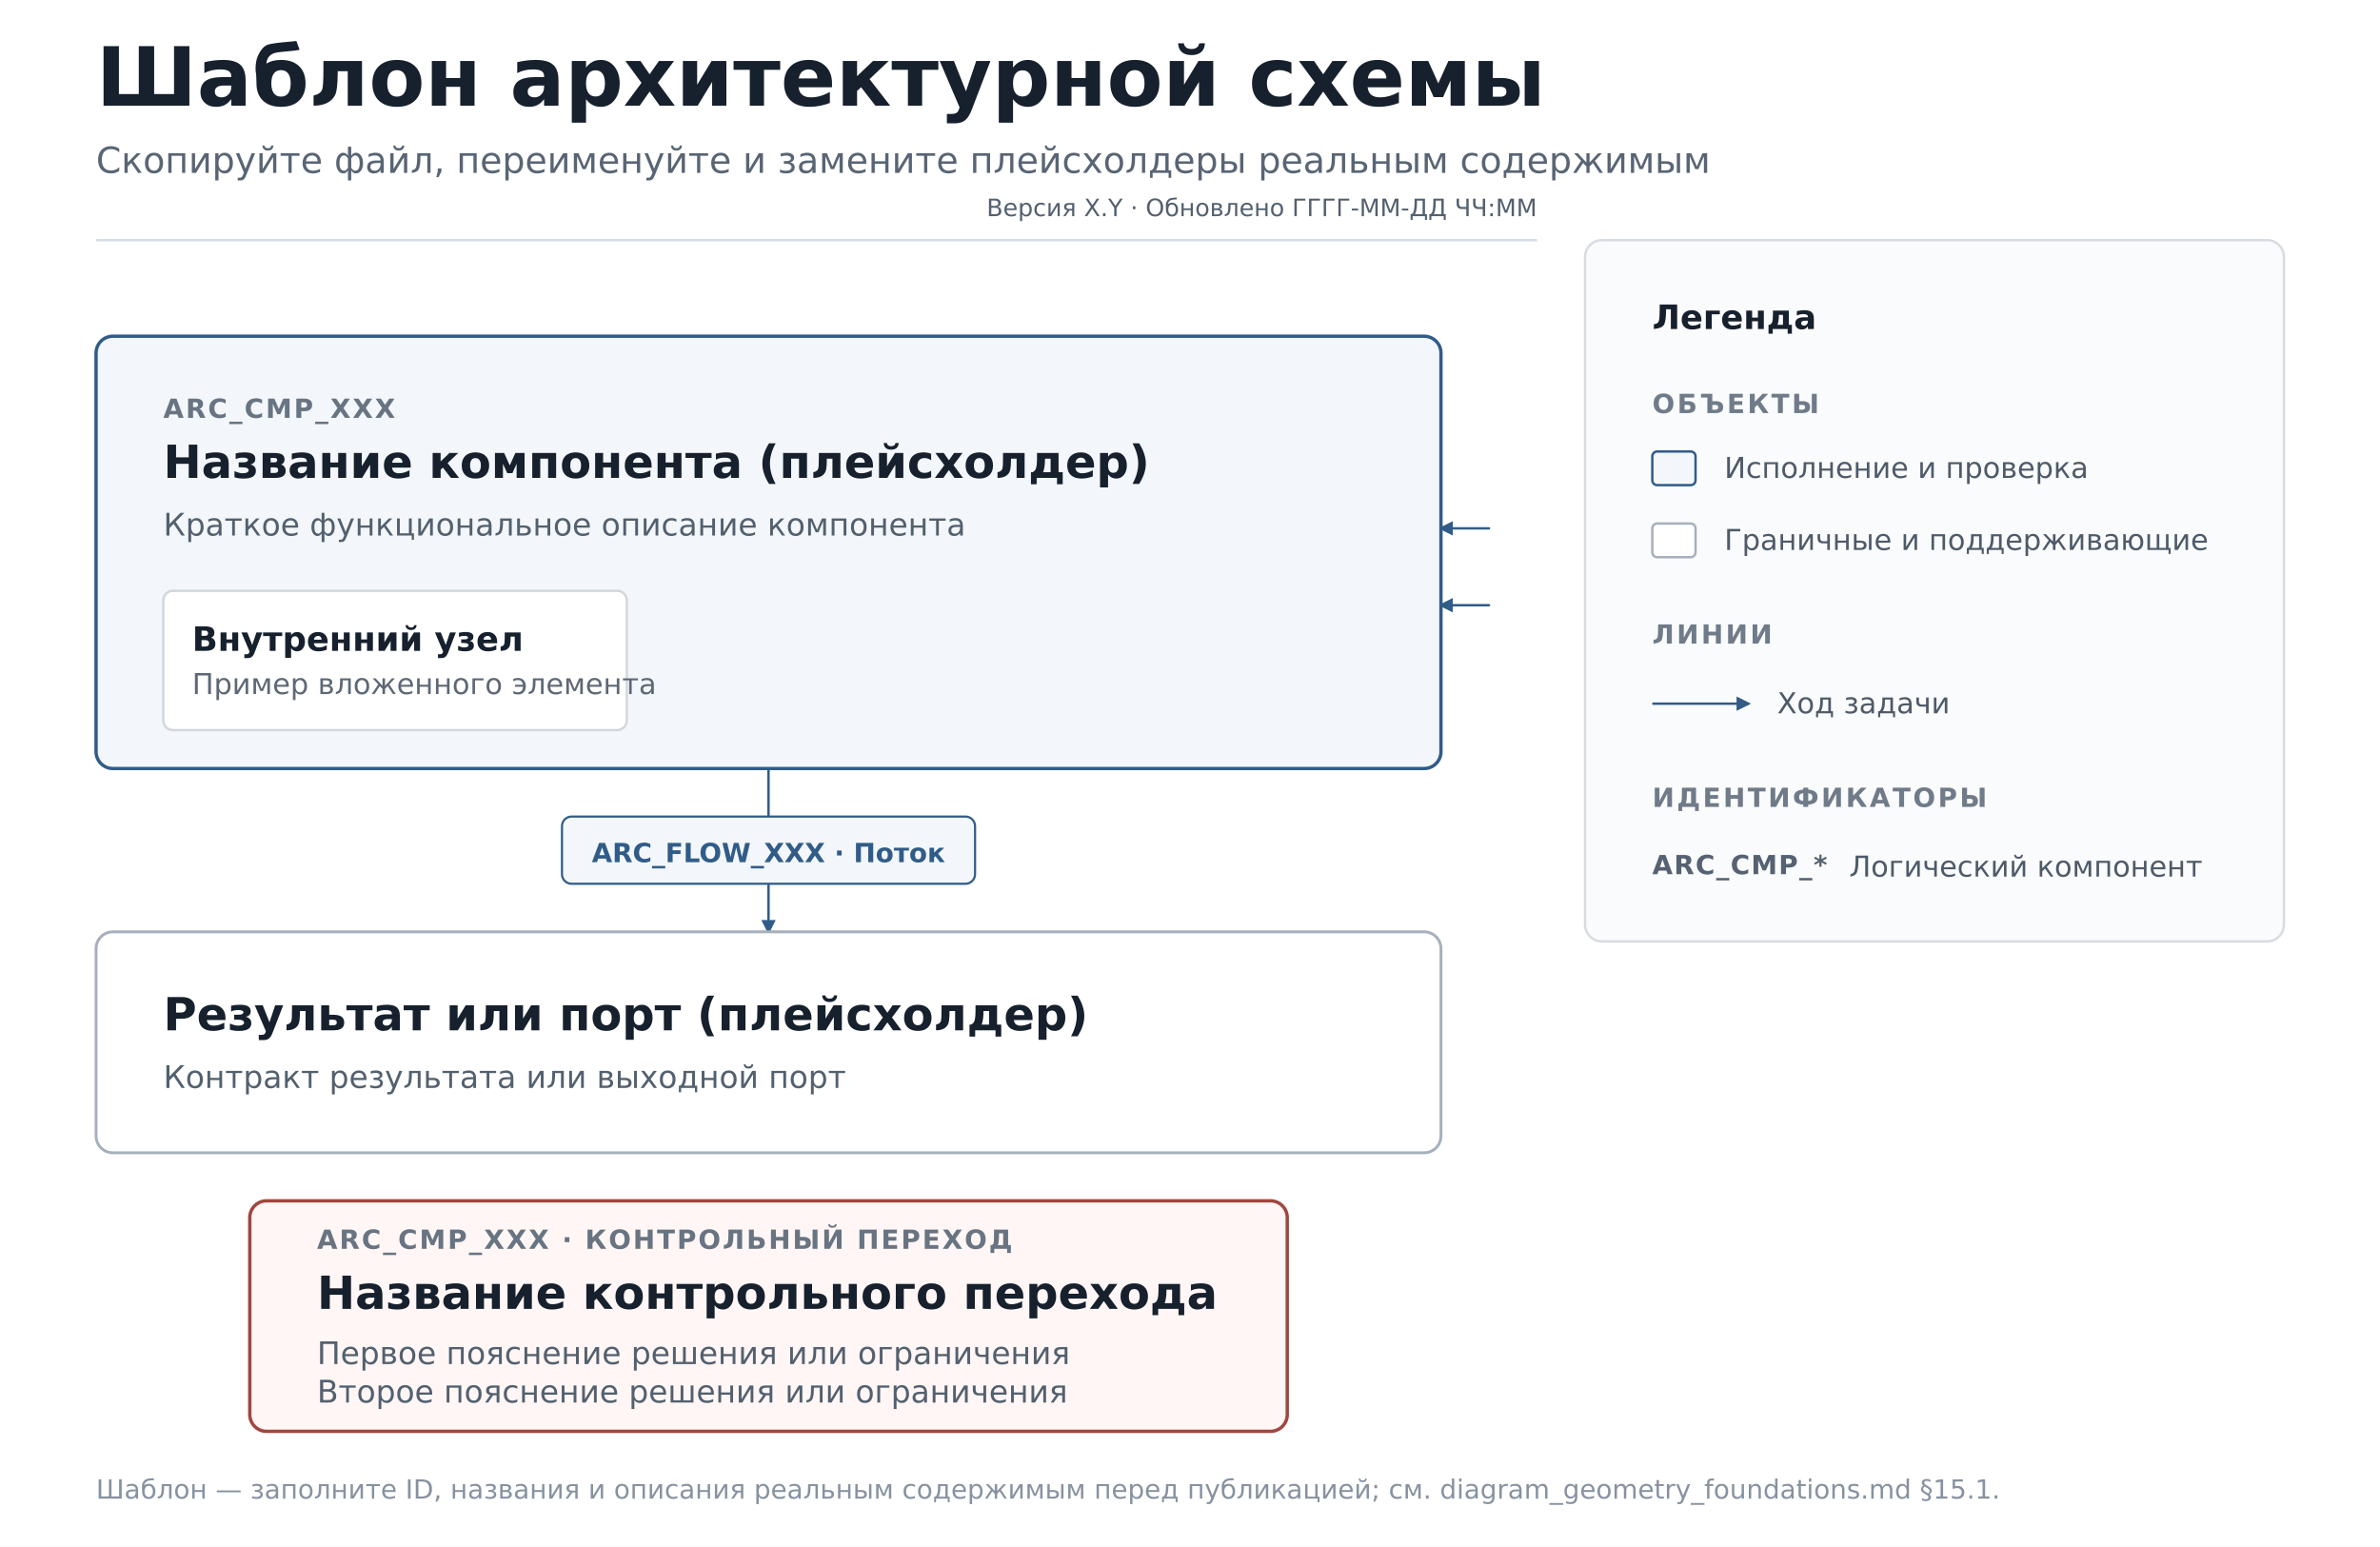
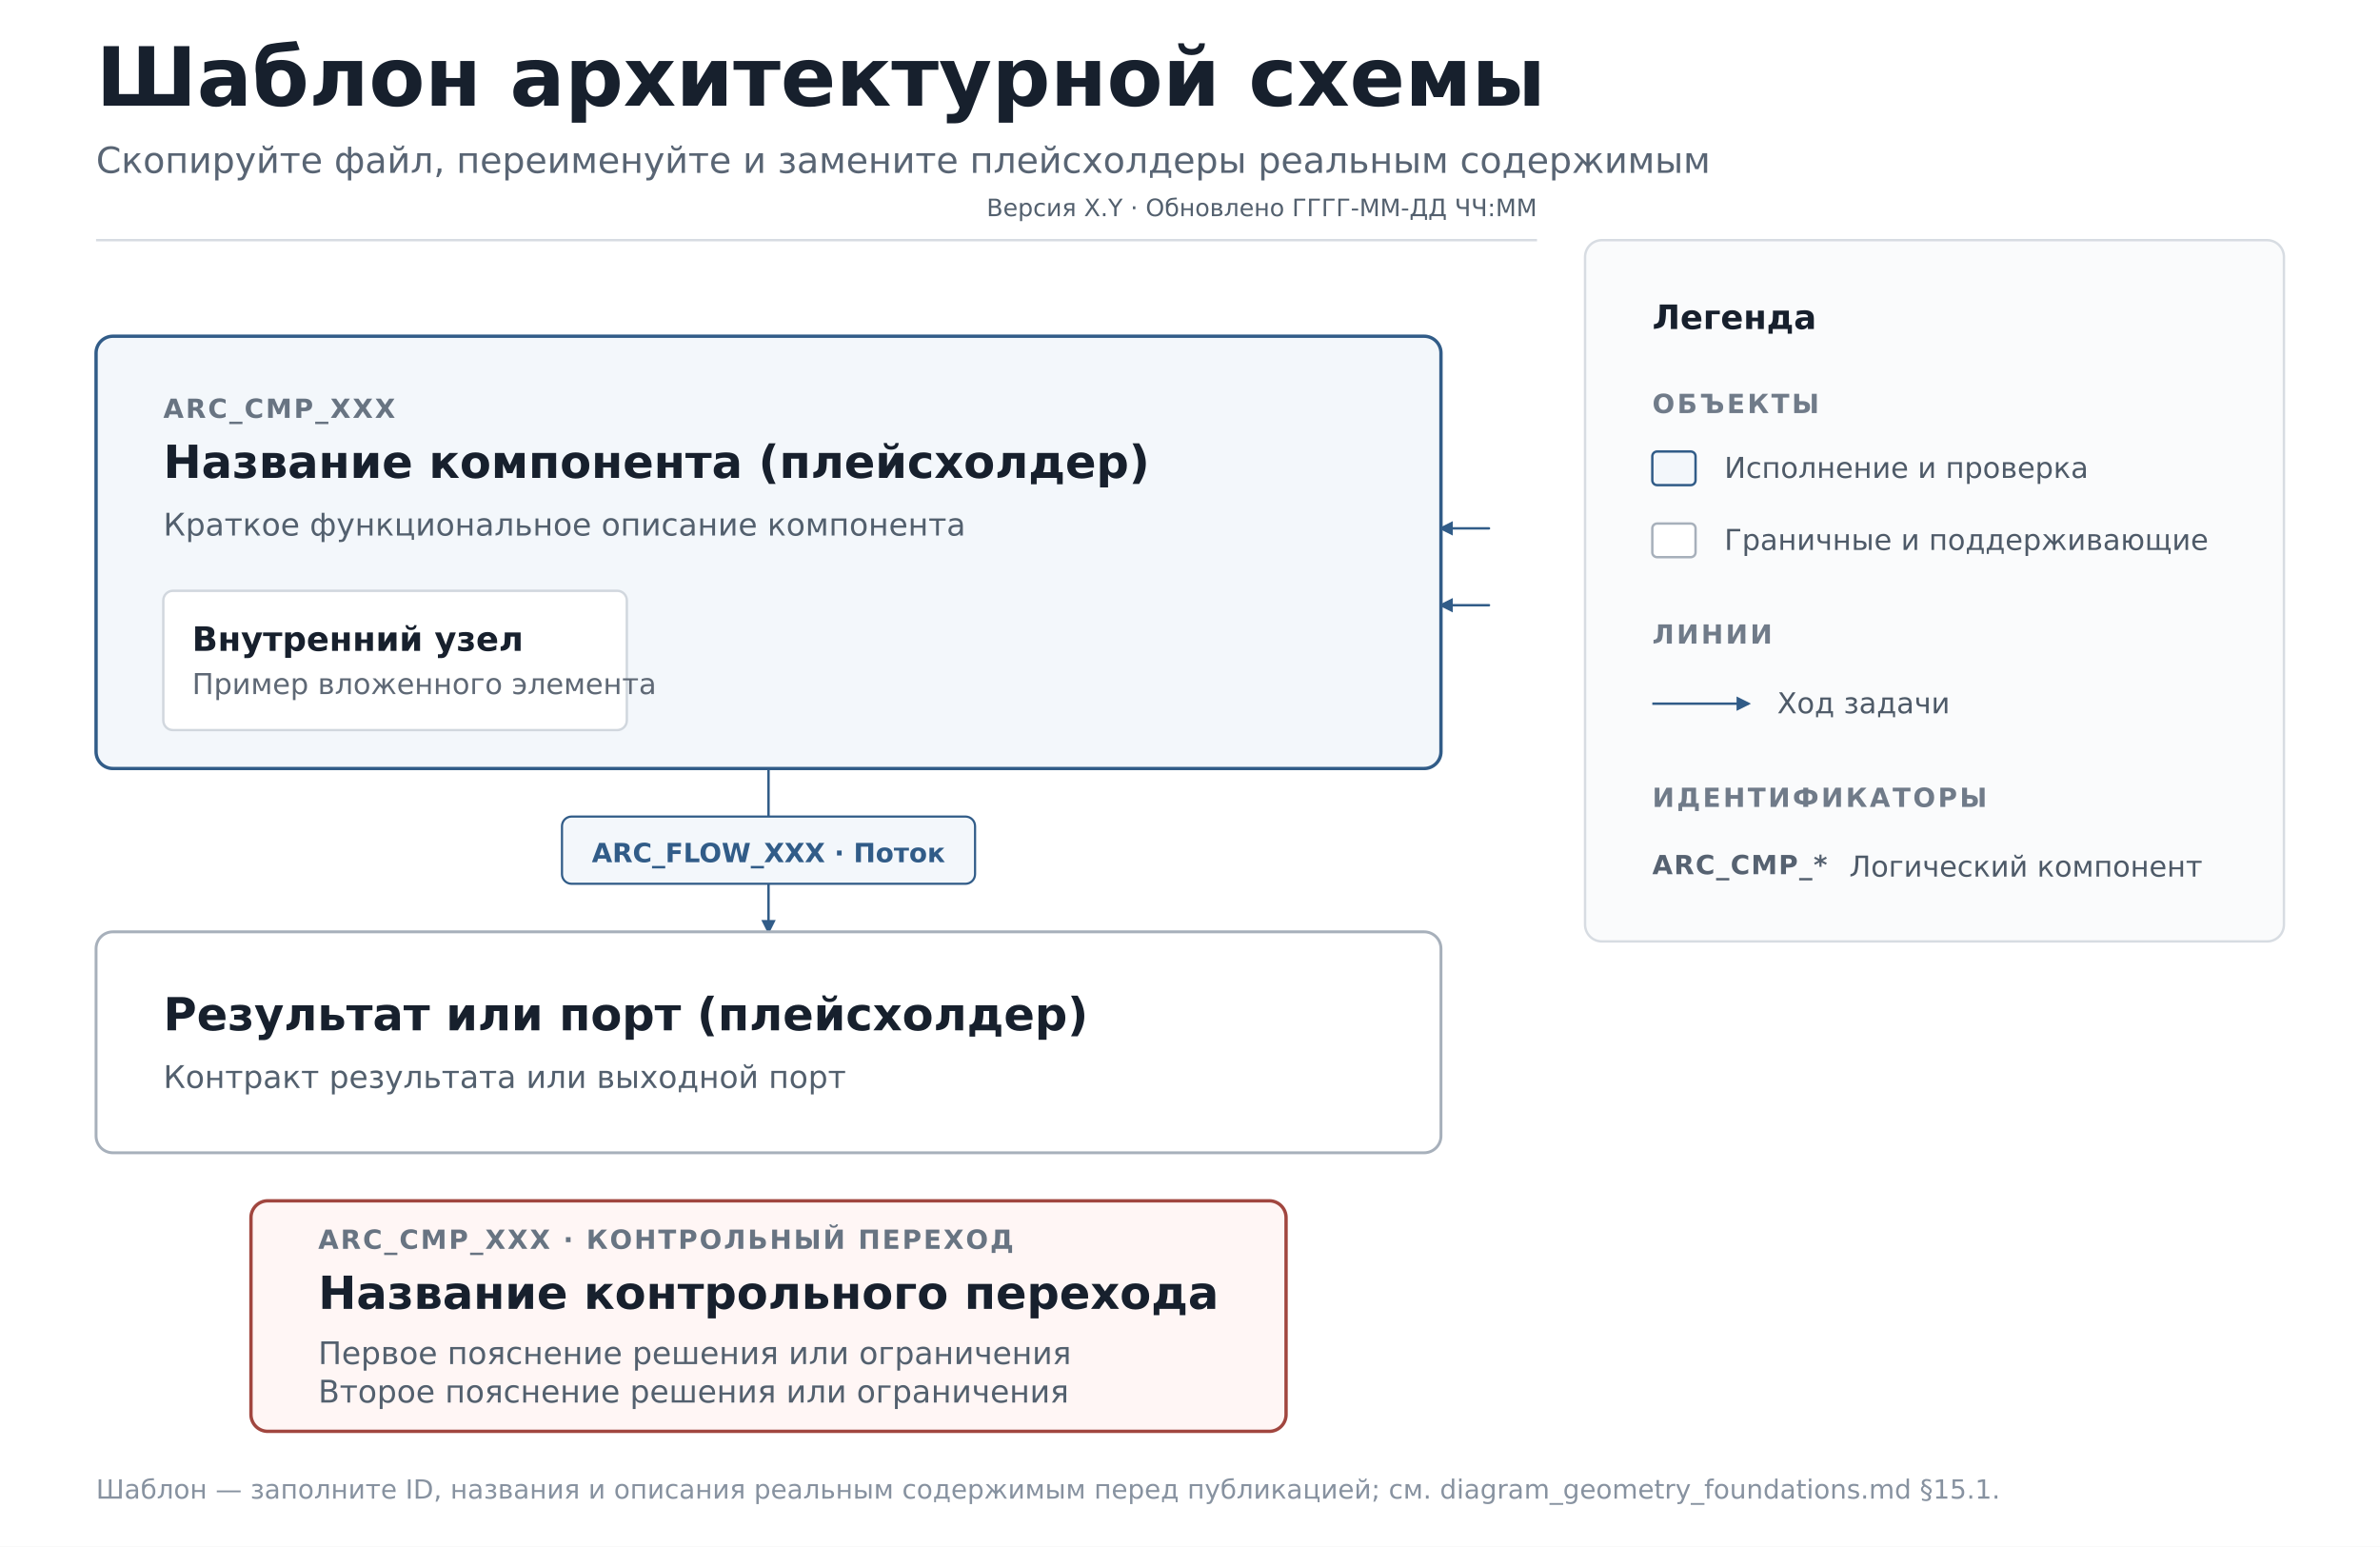
<svg xmlns="http://www.w3.org/2000/svg" width="991" height="644" viewBox="0 0 991 644" role="img" aria-labelledby="title desc" data-diagram-kind="architecture">
  <defs>
    <marker id="arrow-main" viewBox="0 0 10 10" refX="8.2" refY="5" markerWidth="6" markerHeight="6" orient="auto-start-reverse">
      <path d="M0 0L10 5L0 10Z" fill="#315C88" />
    </marker>
    <style>
      text { font-family: "DejaVu Sans", sans-serif; fill: #17202D; }
      .title { font-size: 34px; font-weight: 600; }
      .subtitle { font-size: 15px; font-weight: 400; fill: #596574; }
      .component-id { font-size: 11px; font-weight: 600; letter-spacing: 0.8px; fill: #687482; }
      .component-title { font-size: 19px; font-weight: 600; }
      .component-text { font-size: 13px; font-weight: 400; fill: #53606E; }
      .nested-title { font-size: 14px; font-weight: 600; }
      .nested-text { font-size: 12px; font-weight: 400; fill: #5E6875; }
      .flow-text { font-size: 11px; font-weight: 600; fill: #315C88; }
      .legend { font-size: 12px; font-weight: 500; fill: #4E5A68; }
      .legend-section { font-size: 11px; font-weight: 700; letter-spacing: 1px; fill: #707B89; }
      .legend-id { font-size: 11px; font-weight: 600; letter-spacing: 0.5px; fill: #566271; }
      .legend-heading { font-size: 14px; font-weight: 600; }
      .template-note { font-size: 11px; font-weight: 400; fill: #8792A0; }
      .gate-note { font-size: 10px; font-weight: 500; fill: #53606E; }
      .execution-card { fill: #F3F7FB; stroke: #315C88; stroke-width: 1.4; }
      .control-card { fill: #FFF6F5; stroke: #A1463F; stroke-width: 1.4; }
      .neutral-card { fill: #FFFFFF; stroke: #A7B0BB; stroke-width: 1.2; }
      .inner-card { fill: #FFFFFF; stroke: #D1D7DE; stroke-width: 1; }
      .flow-label-blue { fill: #F3F7FB; stroke: #315C88; stroke-width: 0.9; }
      .main-line { fill: none; stroke: #315C88; stroke-width: 1; stroke-linecap: round; stroke-linejoin: round; marker-end: url(#arrow-main); }
    </style>
    <g id="template-multiline-label-reference">
      <path id="template-multiline-flow" class="main-line" d="M100 -20V0" data-shared-route="true" data-route="direct" />
      <rect id="template-flow-label-multiline" x="20" y="0" width="160" height="44" rx="4" class="flow-label-blue" data-connector-ref="template-multiline-flow" data-layout="flow-label-multiline" data-padding-profile="flow-caption" />
      <text x="100" y="17" class="template-note" text-anchor="middle" data-label-for="template-flow-label-multiline">Первая строка подписи</text>
      <text x="100" y="33" class="template-note" text-anchor="middle" data-label-for="template-flow-label-multiline">Вторая строка подписи</text>
    </g>
  </defs>
  <rect width="991" height="644" fill="#FFFFFF" />
  <text x="40" y="44" class="title">Шаблон архитектурной схемы</text>
  <text x="40" y="72" class="subtitle">Скопируйте файл, переименуйте и замените плейсхолдеры реальным содержимым</text>
  <text x="640" y="90" text-anchor="end" class="gate-note" data-diagram-meta="version">Версия X.Y · Обновлено ГГГГ-ММ-ДД ЧЧ:ММ</text>
  <line x1="40" y1="100" x2="640" y2="100" stroke="#D7DCE2" />
  <path id="template-main-flow" class="main-line" d="M320 320V388" data-source-ref="template-component" data-route="direct" />
  <path class="main-line" d="M620 220H600" data-shared-route="true" data-route="direct" data-port-group="template-right-inputs" data-port-target="template-component" data-port-side="right" />
  <path class="main-line" d="M620 252H600" data-shared-route="true" data-route="direct" data-port-group="template-right-inputs" data-port-target="template-component" data-port-side="right" />
  <g>
    <rect id="template-component" x="40" y="140" width="560" height="180" rx="7" class="execution-card" />
    <text x="68" y="174" class="component-id">ARC_CMP_XXX</text>
    <text x="68" y="199" class="component-title">Название компонента (плейсхолдер)</text>
    <text x="68" y="223" class="component-text">Краткое функциональное описание компонента</text>
    <rect x="68" y="246" width="193" height="58" rx="4" class="inner-card" />
    <text x="80" y="271" class="nested-title">Внутренний узел</text>
    <text x="80" y="289" class="nested-text">Пример вложенного элемента</text>
  </g>
  <rect id="template-flow-label" x="234" y="340" width="172" height="28" rx="4" class="flow-label-blue" data-gap-from="template-component" data-gap-kind="transition" data-connector-ref="template-main-flow" data-layout="flow-label" data-padding-profile="flow-caption" />
  <text x="320" y="359" class="flow-text" text-anchor="middle" textLength="148" lengthAdjust="spacing" data-label-for="template-flow-label">ARC_FLOW_XXX · Поток</text>
  <g>
    <rect id="template-result" x="40" y="388" width="560" height="92" rx="7" class="neutral-card" data-gap-from="template-component" />
    <text x="68" y="429" class="component-title">Результат или порт (плейсхолдер)</text>
    <text x="68" y="453" class="component-text">Контракт результата или выходной порт</text>
  </g>
  <g>
-     <rect id="template-control-transition" x="104" y="500" width="432" height="96" rx="7" class="control-card" data-gap-from="template-result" data-gap-kind="transition" data-layout="control-transition" data-center-with="template-component" />
-     <text x="132" y="520" class="component-id" data-layout-slot="identity">ARC_CMP_XXX · КОНТРОЛЬНЫЙ ПЕРЕХОД</text>
-     <text x="132" y="545" class="component-title" data-layout-slot="title">Название контрольного перехода</text>
-     <text x="132" y="568" class="component-text" data-layout-slot="detail-1">Первое пояснение решения или ограничения</text>
-     <text x="132" y="584" class="component-text" data-layout-slot="detail-2">Второе пояснение решения или ограничения</text>
+     <rect id="template-control-transition" x="104.5" y="500" width="431" height="96" rx="7" class="control-card" data-gap-from="template-result" data-gap-kind="transition" data-layout="control-transition" data-center-with="template-component" />
+     <text x="132.5" y="520" class="component-id" data-layout-slot="identity">ARC_CMP_XXX · КОНТРОЛЬНЫЙ ПЕРЕХОД</text>
+     <text x="132.5" y="545" class="component-title" data-layout-slot="title">Название контрольного перехода</text>
+     <text x="132.5" y="568" class="component-text" data-layout-slot="detail-1">Первое пояснение решения или ограничения</text>
+     <text x="132.5" y="584" class="component-text" data-layout-slot="detail-2">Второе пояснение решения или ограничения</text>
  </g>
  <g>
    <rect x="660" y="100" width="291" height="292" rx="7" fill="#FAFBFC" stroke="#D7DCE2" stroke-width="1" />
    <text x="688" y="137" class="legend-heading">Легенда</text>
    <text x="688" y="172" class="legend-section">ОБЪЕКТЫ</text>
    <rect x="688" y="188" width="18" height="14" rx="2" fill="#F3F7FB" stroke="#315C88" />
    <text x="718" y="199" class="legend">Исполнение и проверка</text>
    <rect x="688" y="218" width="18" height="14" rx="2" fill="#FFFFFF" stroke="#A7B0BB" />
    <text x="718" y="229" class="legend">Граничные и поддерживающие</text>
    <text x="688" y="268" class="legend-section">ЛИНИИ</text>
    <line x1="688" y1="293" x2="728" y2="293" stroke="#315C88" stroke-width="1" marker-end="url(#arrow-main)" />
    <text x="740" y="297" class="legend">Ход задачи</text>
    <text x="688" y="336" class="legend-section">ИДЕНТИФИКАТОРЫ</text>
    <text x="688" y="364" class="legend-id">ARC_CMP_*</text>
    <text x="770" y="365" class="legend">Логический компонент</text>
  </g>
  <text x="40" y="624" class="template-note">Шаблон — заполните ID, названия и описания реальным содержимым перед публикацией; см. diagram_geometry_foundations.md §15.1.</text>
</svg>
